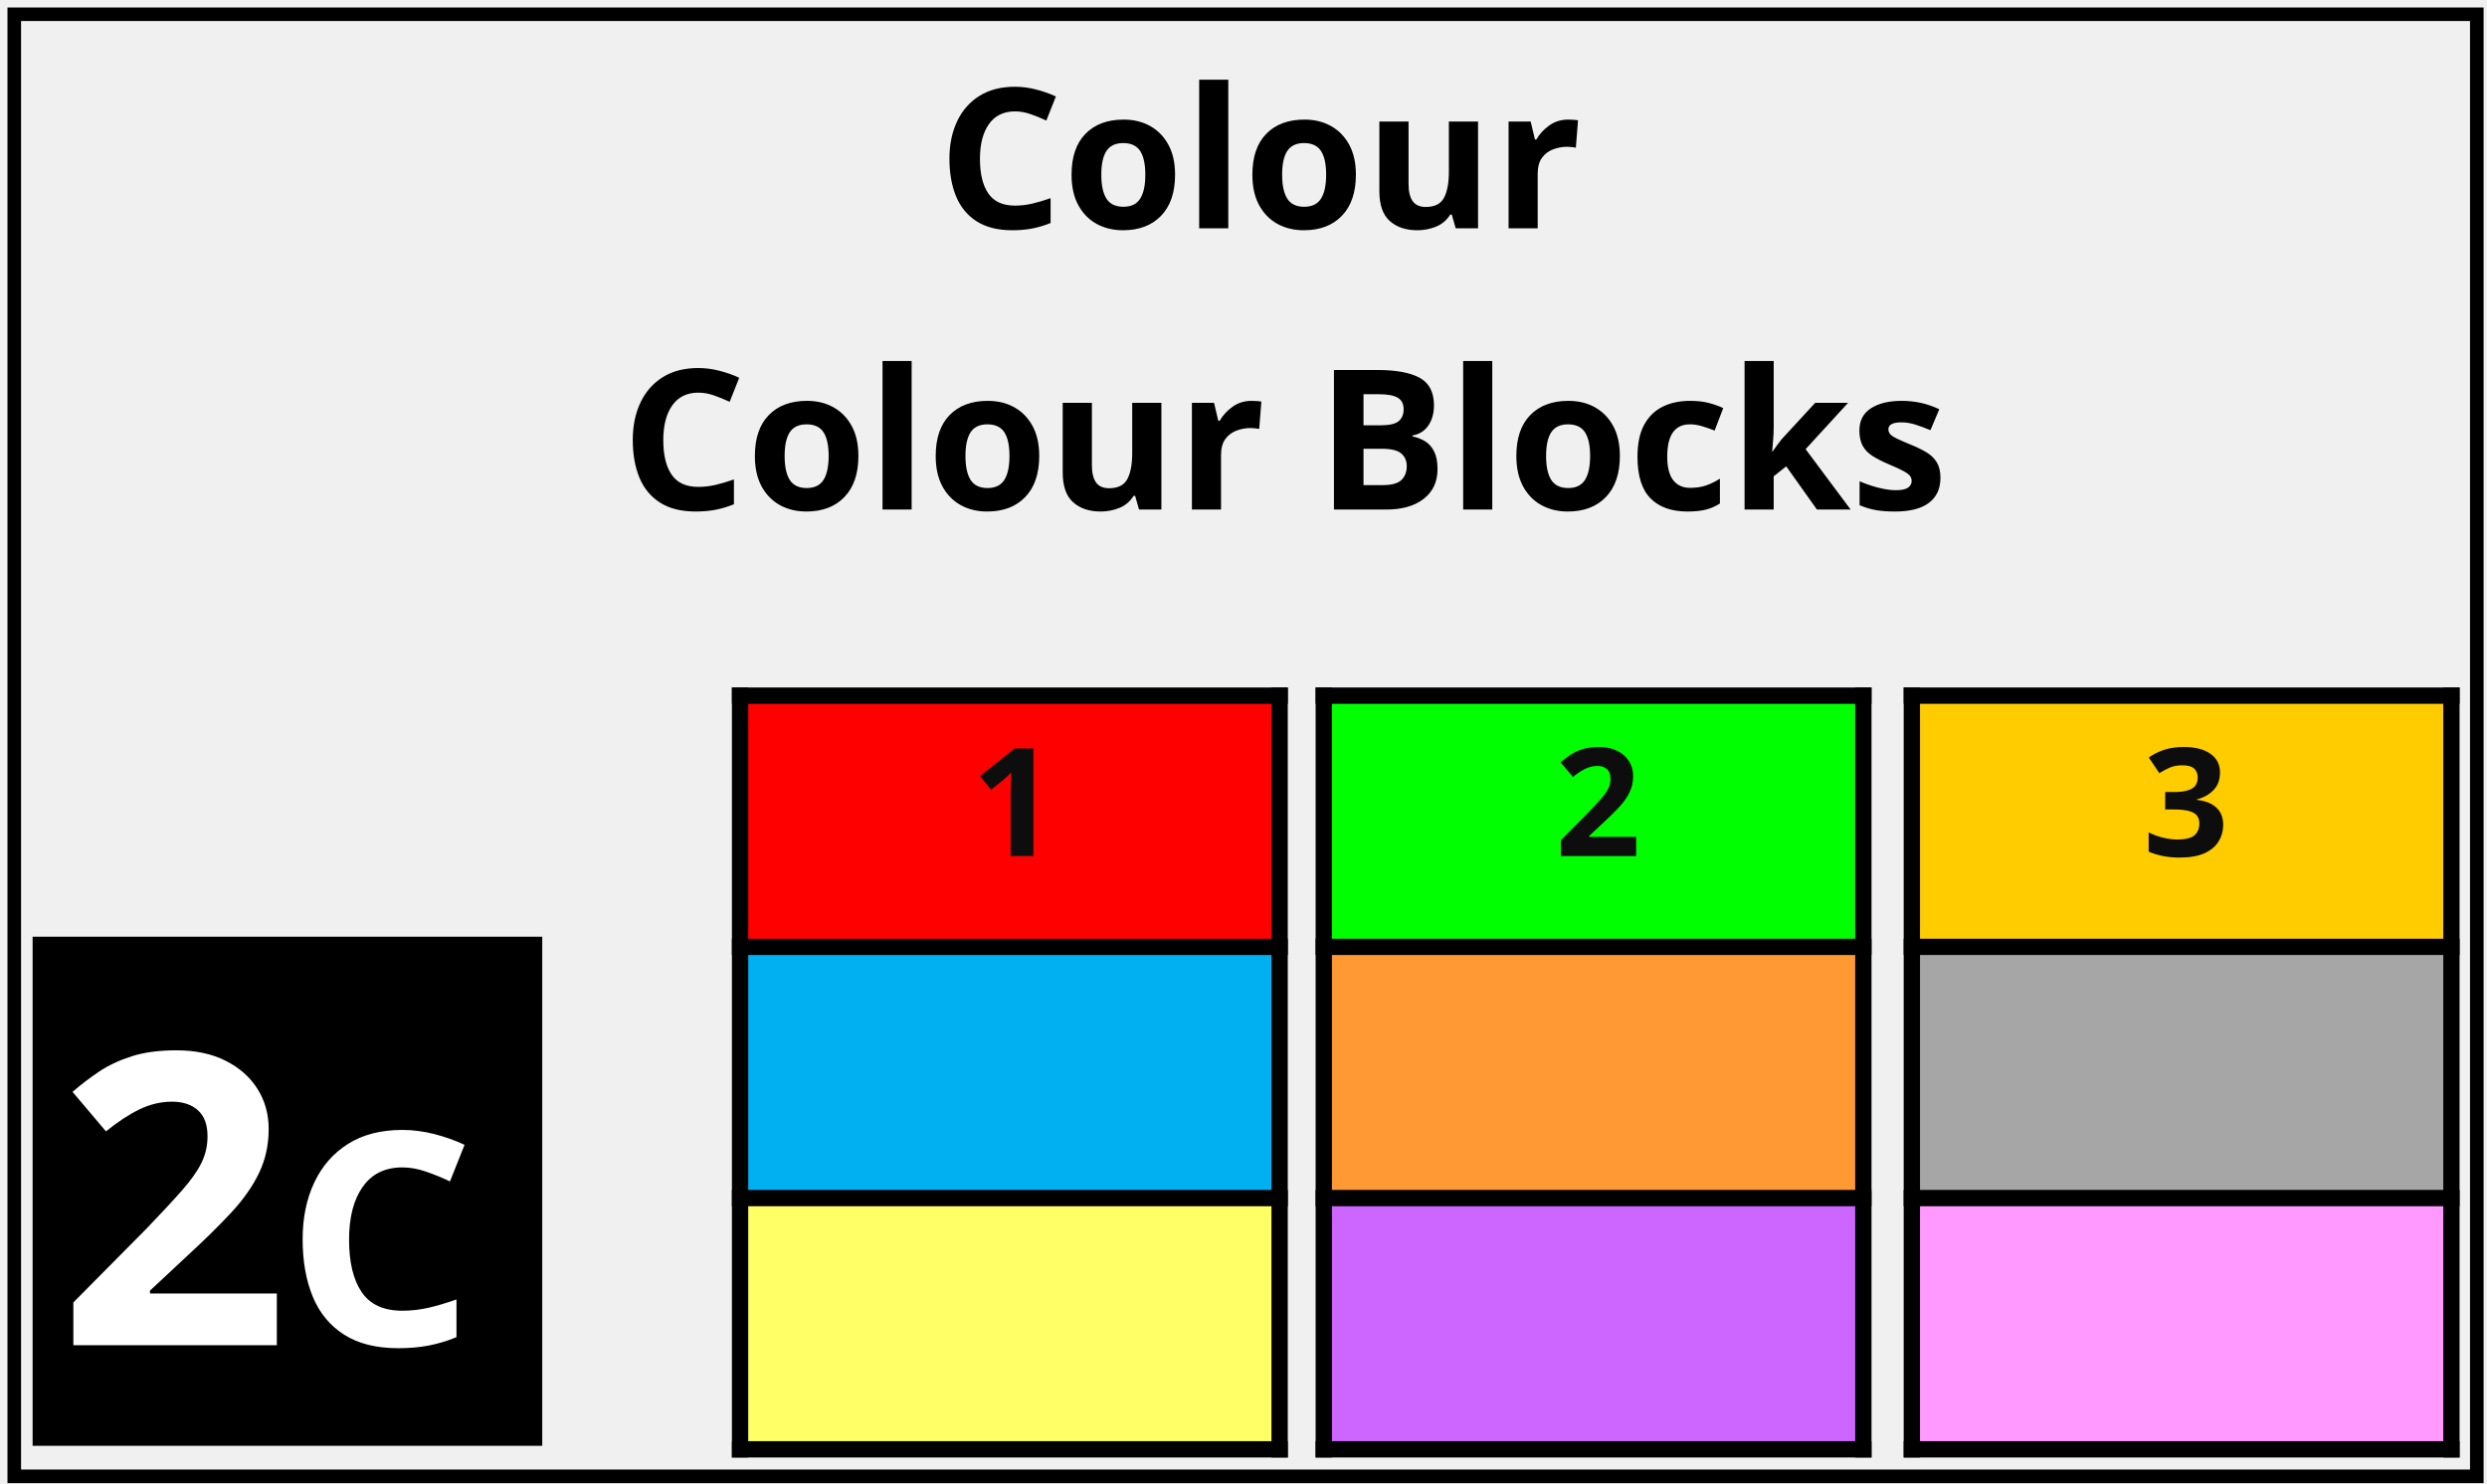
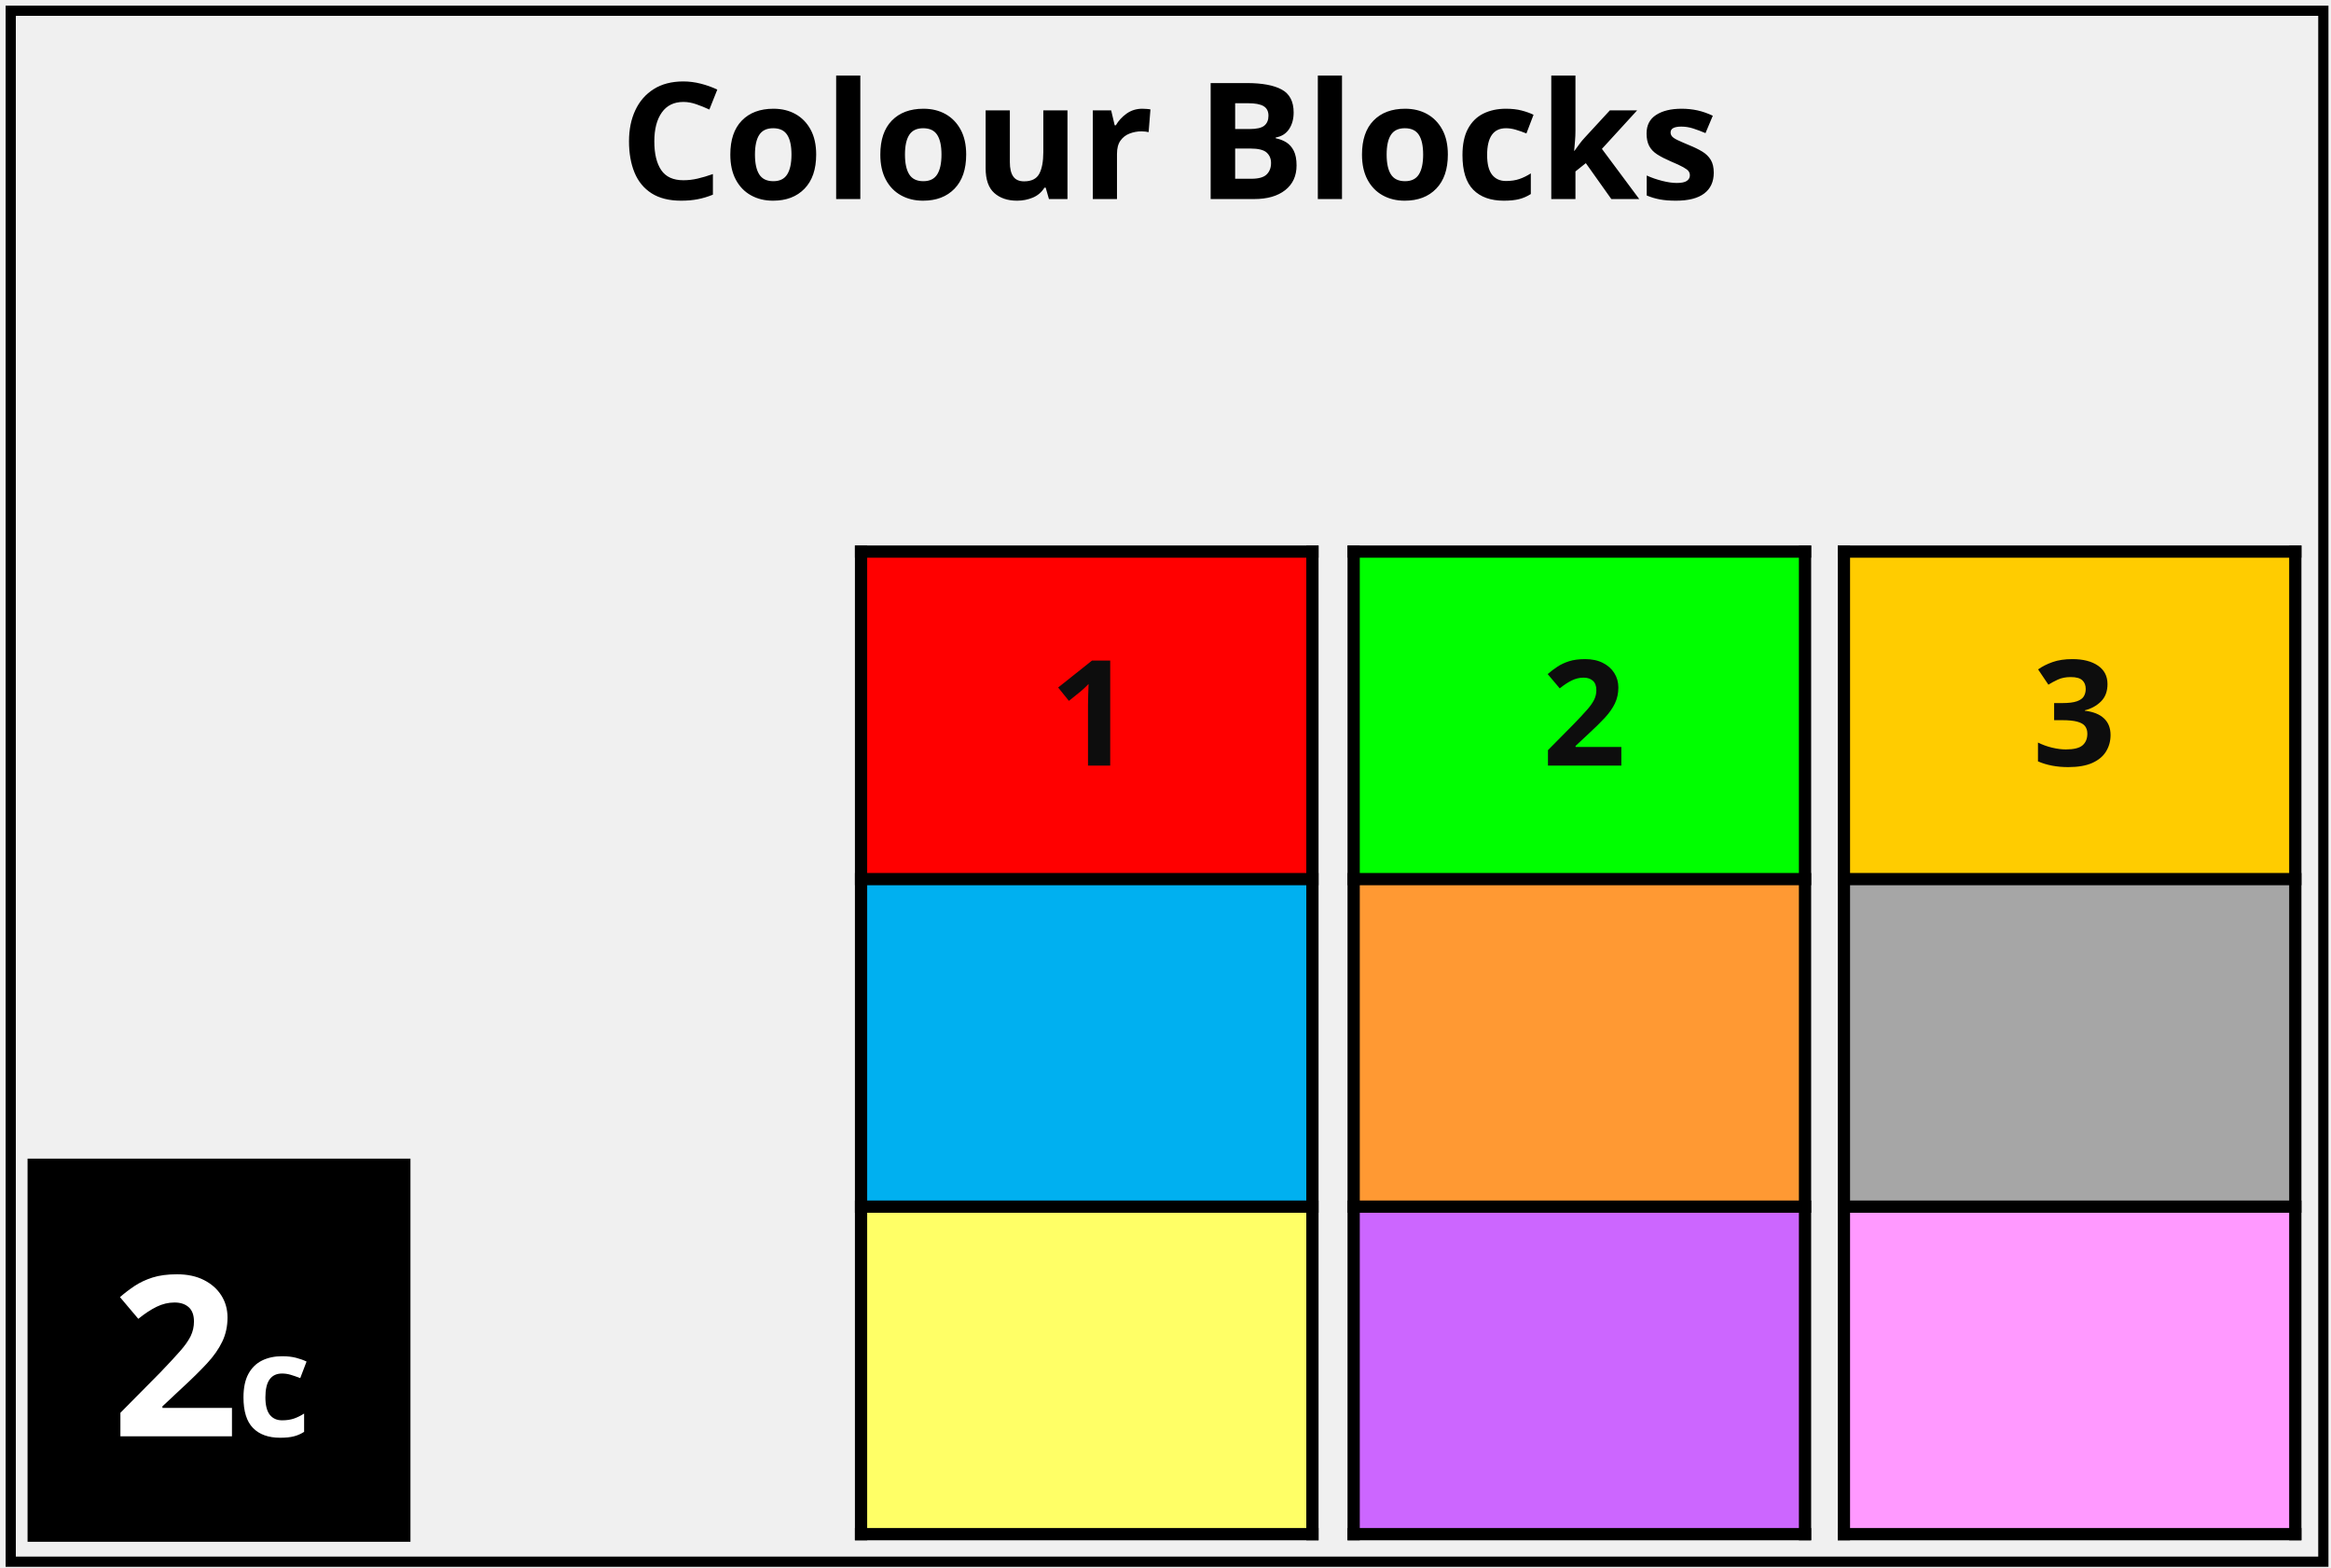
- <svg xmlns="http://www.w3.org/2000/svg" width="610" height="364" overflow="hidden">
+ <svg xmlns="http://www.w3.org/2000/svg" width="761" height="512" overflow="hidden">
  <defs>
    <clipPath id="clip0">
-       <rect x="0" y="0" width="610" height="364" />
+       <rect x="0" y="0" width="761" height="512" />
    </clipPath>
  </defs>
  <g clip-path="url(#clip0)">
-     <rect x="0" y="0" width="610" height="363.667" fill="#FFFFFF" fill-opacity="0" />
-     <rect x="3.5" y="3.497" width="604" height="358.672" stroke="#000000" stroke-width="3.333" stroke-miterlimit="8" fill="none" />
-     <text font-family="ABC Junior Typing,ABC Junior Typing_MSFontService,sans-serif" font-weight="700" font-size="48" transform="matrix(1 0 0 0.999085 230.091 56)">Colour<tspan font-size="48" x="-77.667" y="69.063">Colour Blocks</tspan>
+     <rect x="0" y="0" width="761" height="512.446" fill="#FFFFFF" fill-opacity="0" />
+     <path d="M281.106 180.117 428.466 180.117 428.466 287.062 281.106 287.062Z" fill="#FF0000" fill-rule="evenodd" />
+     <path d="M281.106 287.062 428.466 287.062 428.466 394.008 281.106 394.008Z" fill="#00B0F0" fill-rule="evenodd" />
+     <path d="M281.106 394.008 428.466 394.008 428.466 500.953 281.106 500.953Z" fill="#FFFF66" fill-rule="evenodd" />
+     <path d="M279.106 287.062 430.465 287.062" stroke="#000000" stroke-width="3.999" stroke-linejoin="round" stroke-miterlimit="10" fill="none" fill-rule="evenodd" />
+     <path d="M279.106 394.008 430.465 394.008" stroke="#000000" stroke-width="3.999" stroke-linejoin="round" stroke-miterlimit="10" fill="none" fill-rule="evenodd" />
+     <path d="M281.106 178.116 281.106 502.954" stroke="#000000" stroke-width="3.999" stroke-linejoin="round" stroke-miterlimit="10" fill="none" fill-rule="evenodd" />
+     <path d="M428.466 178.116 428.466 502.954" stroke="#000000" stroke-width="3.999" stroke-linejoin="round" stroke-miterlimit="10" fill="none" fill-rule="evenodd" />
+     <path d="M279.106 180.117 430.465 180.117" stroke="#000000" stroke-width="3.999" stroke-linejoin="round" stroke-miterlimit="10" fill="none" fill-rule="evenodd" />
+     <path d="M279.106 500.953 430.465 500.953" stroke="#000000" stroke-width="3.999" stroke-linejoin="round" stroke-miterlimit="10" fill="none" fill-rule="evenodd" />
+     <text fill="#0D0D0D" font-family="Calibri,Calibri_MSFontService,sans-serif" font-weight="700" font-size="48" transform="matrix(1 0 0 1.00087 342.622 250)">1</text>
+     <path d="M441.924 180.117 589.284 180.117 589.284 287.062 441.924 287.062Z" fill="#00FF00" fill-rule="evenodd" />
+     <path d="M441.924 287.062 589.284 287.062 589.284 394.007 441.924 394.007Z" fill="#FF9933" fill-rule="evenodd" />
+     <path d="M441.924 394.007 589.284 394.007 589.284 500.952 441.924 500.952Z" fill="#CC66FF" fill-rule="evenodd" />
+     <path d="M439.924 287.062 591.284 287.062" stroke="#000000" stroke-width="3.999" stroke-linejoin="round" stroke-miterlimit="10" fill="none" fill-rule="evenodd" />
+     <path d="M439.924 394.007 591.284 394.007" stroke="#000000" stroke-width="3.999" stroke-linejoin="round" stroke-miterlimit="10" fill="none" fill-rule="evenodd" />
+     <path d="M441.924 178.116 441.924 502.954" stroke="#000000" stroke-width="3.999" stroke-linejoin="round" stroke-miterlimit="10" fill="none" fill-rule="evenodd" />
+     <path d="M589.284 178.116 589.284 502.954" stroke="#000000" stroke-width="3.999" stroke-linejoin="round" stroke-miterlimit="10" fill="none" fill-rule="evenodd" />
+     <path d="M439.924 180.117 591.284 180.117" stroke="#000000" stroke-width="3.999" stroke-linejoin="round" stroke-miterlimit="10" fill="none" fill-rule="evenodd" />
+     <path d="M439.924 500.952 591.284 500.952" stroke="#000000" stroke-width="3.999" stroke-linejoin="round" stroke-miterlimit="10" fill="none" fill-rule="evenodd" />
+     <text fill="#0D0D0D" font-family="Calibri,Calibri_MSFontService,sans-serif" font-weight="700" font-size="48" transform="matrix(1 0 0 1.00087 503.44 250)">2</text>
+     <path d="M601.986 180.117 749.346 180.117 749.346 287.062 601.986 287.062Z" fill="#FFCC00" fill-rule="evenodd" />
+     <path d="M601.986 287.062 749.346 287.062 749.346 394.007 601.986 394.007Z" fill="#A6A6A6" fill-rule="evenodd" />
+     <path d="M601.986 394.007 749.346 394.007 749.346 500.952 601.986 500.952Z" fill="#FF99FF" fill-rule="evenodd" />
+     <path d="M599.987 287.062 751.346 287.062" stroke="#000000" stroke-width="3.999" stroke-linejoin="round" stroke-miterlimit="10" fill="none" fill-rule="evenodd" />
+     <path d="M599.987 394.007 751.346 394.007" stroke="#000000" stroke-width="3.999" stroke-linejoin="round" stroke-miterlimit="10" fill="none" fill-rule="evenodd" />
+     <path d="M601.986 178.116 601.986 502.954" stroke="#000000" stroke-width="3.999" stroke-linejoin="round" stroke-miterlimit="10" fill="none" fill-rule="evenodd" />
+     <path d="M749.346 178.116 749.346 502.954" stroke="#000000" stroke-width="3.999" stroke-linejoin="round" stroke-miterlimit="10" fill="none" fill-rule="evenodd" />
+     <path d="M599.987 180.117 751.346 180.117" stroke="#000000" stroke-width="3.999" stroke-linejoin="round" stroke-miterlimit="10" fill="none" fill-rule="evenodd" />
+     <path d="M599.987 500.952 751.346 500.952" stroke="#000000" stroke-width="3.999" stroke-linejoin="round" stroke-miterlimit="10" fill="none" fill-rule="evenodd" />
+     <text fill="#0D0D0D" font-family="Calibri,Calibri_MSFontService,sans-serif" font-weight="700" font-size="48" transform="matrix(1 0 0 1.00087 663.502 250)">3</text>
+     <rect x="3.5" y="3.503" width="755" height="506.44" stroke="#000000" stroke-width="3.333" stroke-miterlimit="8" fill="none" />
+     <text font-family="ABC Junior Typing,ABC Junior Typing_MSFontService,sans-serif" font-weight="700" font-size="53" transform="matrix(1 0 0 1.00087 202.272 65)">Colour Blocks</text>
+     <rect x="9" y="378.329" width="125" height="125.109" />
+     <text fill="#FFFFFF" font-family="Century Gothic,Century Gothic_MSFontService,sans-serif" font-weight="700" font-size="73" transform="matrix(1 0 0 1.00087 36.3864 469)">2<tspan font-size="47" x="40.991" y="0">c</tspan>
    </text>
-     <rect x="8" y="229.79" width="125" height="124.886" />
-     <text fill="#FFFFFF" font-family="Century Gothic,Century Gothic_MSFontService,sans-serif" font-weight="700" font-size="100" transform="matrix(1 0 0 0.999085 13.9938 330)">2<tspan font-size="73" x="56" y="0">C</tspan>
-     </text>
-     <path d="M181.521 170.648 313.863 170.648 313.863 232.279 181.521 232.279Z" fill="#FF0000" fill-rule="evenodd" />
-     <path d="M181.521 232.279 313.863 232.279 313.863 293.909 181.521 293.909Z" fill="#00B0F0" fill-rule="evenodd" />
-     <path d="M181.521 293.909 313.863 293.909 313.863 355.54 181.521 355.54Z" fill="#FFFF66" fill-rule="evenodd" />
-     <path d="M179.521 232.279 315.863 232.279" stroke="#000000" stroke-width="4" stroke-linejoin="round" stroke-miterlimit="10" fill="none" fill-rule="evenodd" />
-     <path d="M179.521 293.909 315.863 293.909" stroke="#000000" stroke-width="4" stroke-linejoin="round" stroke-miterlimit="10" fill="none" fill-rule="evenodd" />
-     <path d="M181.521 168.65 181.521 357.538" stroke="#000000" stroke-width="4" stroke-linejoin="round" stroke-miterlimit="10" fill="none" fill-rule="evenodd" />
-     <path d="M313.863 168.65 313.863 357.538" stroke="#000000" stroke-width="4" stroke-linejoin="round" stroke-miterlimit="10" fill="none" fill-rule="evenodd" />
-     <path d="M179.521 170.648 315.863 170.648" stroke="#000000" stroke-width="4" stroke-linejoin="round" stroke-miterlimit="10" fill="none" fill-rule="evenodd" />
-     <path d="M179.521 355.54 315.863 355.54" stroke="#000000" stroke-width="4" stroke-linejoin="round" stroke-miterlimit="10" fill="none" fill-rule="evenodd" />
-     <text fill="#0D0D0D" font-family="Calibri,Calibri_MSFontService,sans-serif" font-weight="700" font-size="37" transform="matrix(1 0 0 0.999085 238.192 210)">1</text>
-     <path d="M324.692 170.648 457.035 170.648 457.035 232.279 324.692 232.279Z" fill="#00FF00" fill-rule="evenodd" />
-     <path d="M324.692 232.279 457.035 232.279 457.035 293.909 324.692 293.909Z" fill="#FF9933" fill-rule="evenodd" />
-     <path d="M324.692 293.909 457.035 293.909 457.035 355.54 324.692 355.54Z" fill="#CC66FF" fill-rule="evenodd" />
-     <path d="M322.692 232.279 459.035 232.279" stroke="#000000" stroke-width="4" stroke-linejoin="round" stroke-miterlimit="10" fill="none" fill-rule="evenodd" />
-     <path d="M322.692 293.909 459.035 293.909" stroke="#000000" stroke-width="4" stroke-linejoin="round" stroke-miterlimit="10" fill="none" fill-rule="evenodd" />
-     <path d="M324.692 168.65 324.692 357.538" stroke="#000000" stroke-width="4" stroke-linejoin="round" stroke-miterlimit="10" fill="none" fill-rule="evenodd" />
-     <path d="M457.035 168.65 457.035 357.538" stroke="#000000" stroke-width="4" stroke-linejoin="round" stroke-miterlimit="10" fill="none" fill-rule="evenodd" />
-     <path d="M322.692 170.648 459.035 170.648" stroke="#000000" stroke-width="4" stroke-linejoin="round" stroke-miterlimit="10" fill="none" fill-rule="evenodd" />
-     <path d="M322.692 355.54 459.035 355.54" stroke="#000000" stroke-width="4" stroke-linejoin="round" stroke-miterlimit="10" fill="none" fill-rule="evenodd" />
-     <text fill="#0D0D0D" font-family="Calibri,Calibri_MSFontService,sans-serif" font-weight="700" font-size="37" transform="matrix(1 0 0 0.999085 381.363 210)">2</text>
-     <path d="M468.932 170.648 601.275 170.648 601.275 232.279 468.932 232.279Z" fill="#FFCC00" fill-rule="evenodd" />
-     <path d="M468.932 232.279 601.275 232.279 601.275 293.909 468.932 293.909Z" fill="#A6A6A6" fill-rule="evenodd" />
-     <path d="M468.932 293.909 601.275 293.909 601.275 355.54 468.932 355.54Z" fill="#FF99FF" fill-rule="evenodd" />
-     <path d="M466.932 232.279 603.275 232.279" stroke="#000000" stroke-width="4" stroke-linejoin="round" stroke-miterlimit="10" fill="none" fill-rule="evenodd" />
-     <path d="M466.932 293.909 603.275 293.909" stroke="#000000" stroke-width="4" stroke-linejoin="round" stroke-miterlimit="10" fill="none" fill-rule="evenodd" />
-     <path d="M468.932 168.65 468.932 357.538" stroke="#000000" stroke-width="4" stroke-linejoin="round" stroke-miterlimit="10" fill="none" fill-rule="evenodd" />
-     <path d="M601.275 168.65 601.275 357.538" stroke="#000000" stroke-width="4" stroke-linejoin="round" stroke-miterlimit="10" fill="none" fill-rule="evenodd" />
-     <path d="M466.932 170.648 603.275 170.648" stroke="#000000" stroke-width="4" stroke-linejoin="round" stroke-miterlimit="10" fill="none" fill-rule="evenodd" />
-     <path d="M466.932 355.54 603.275 355.54" stroke="#000000" stroke-width="4" stroke-linejoin="round" stroke-miterlimit="10" fill="none" fill-rule="evenodd" />
-     <text fill="#0D0D0D" font-family="Calibri,Calibri_MSFontService,sans-serif" font-weight="700" font-size="37" transform="matrix(1 0 0 0.999085 525.604 210)">3</text>
  </g>
</svg>
